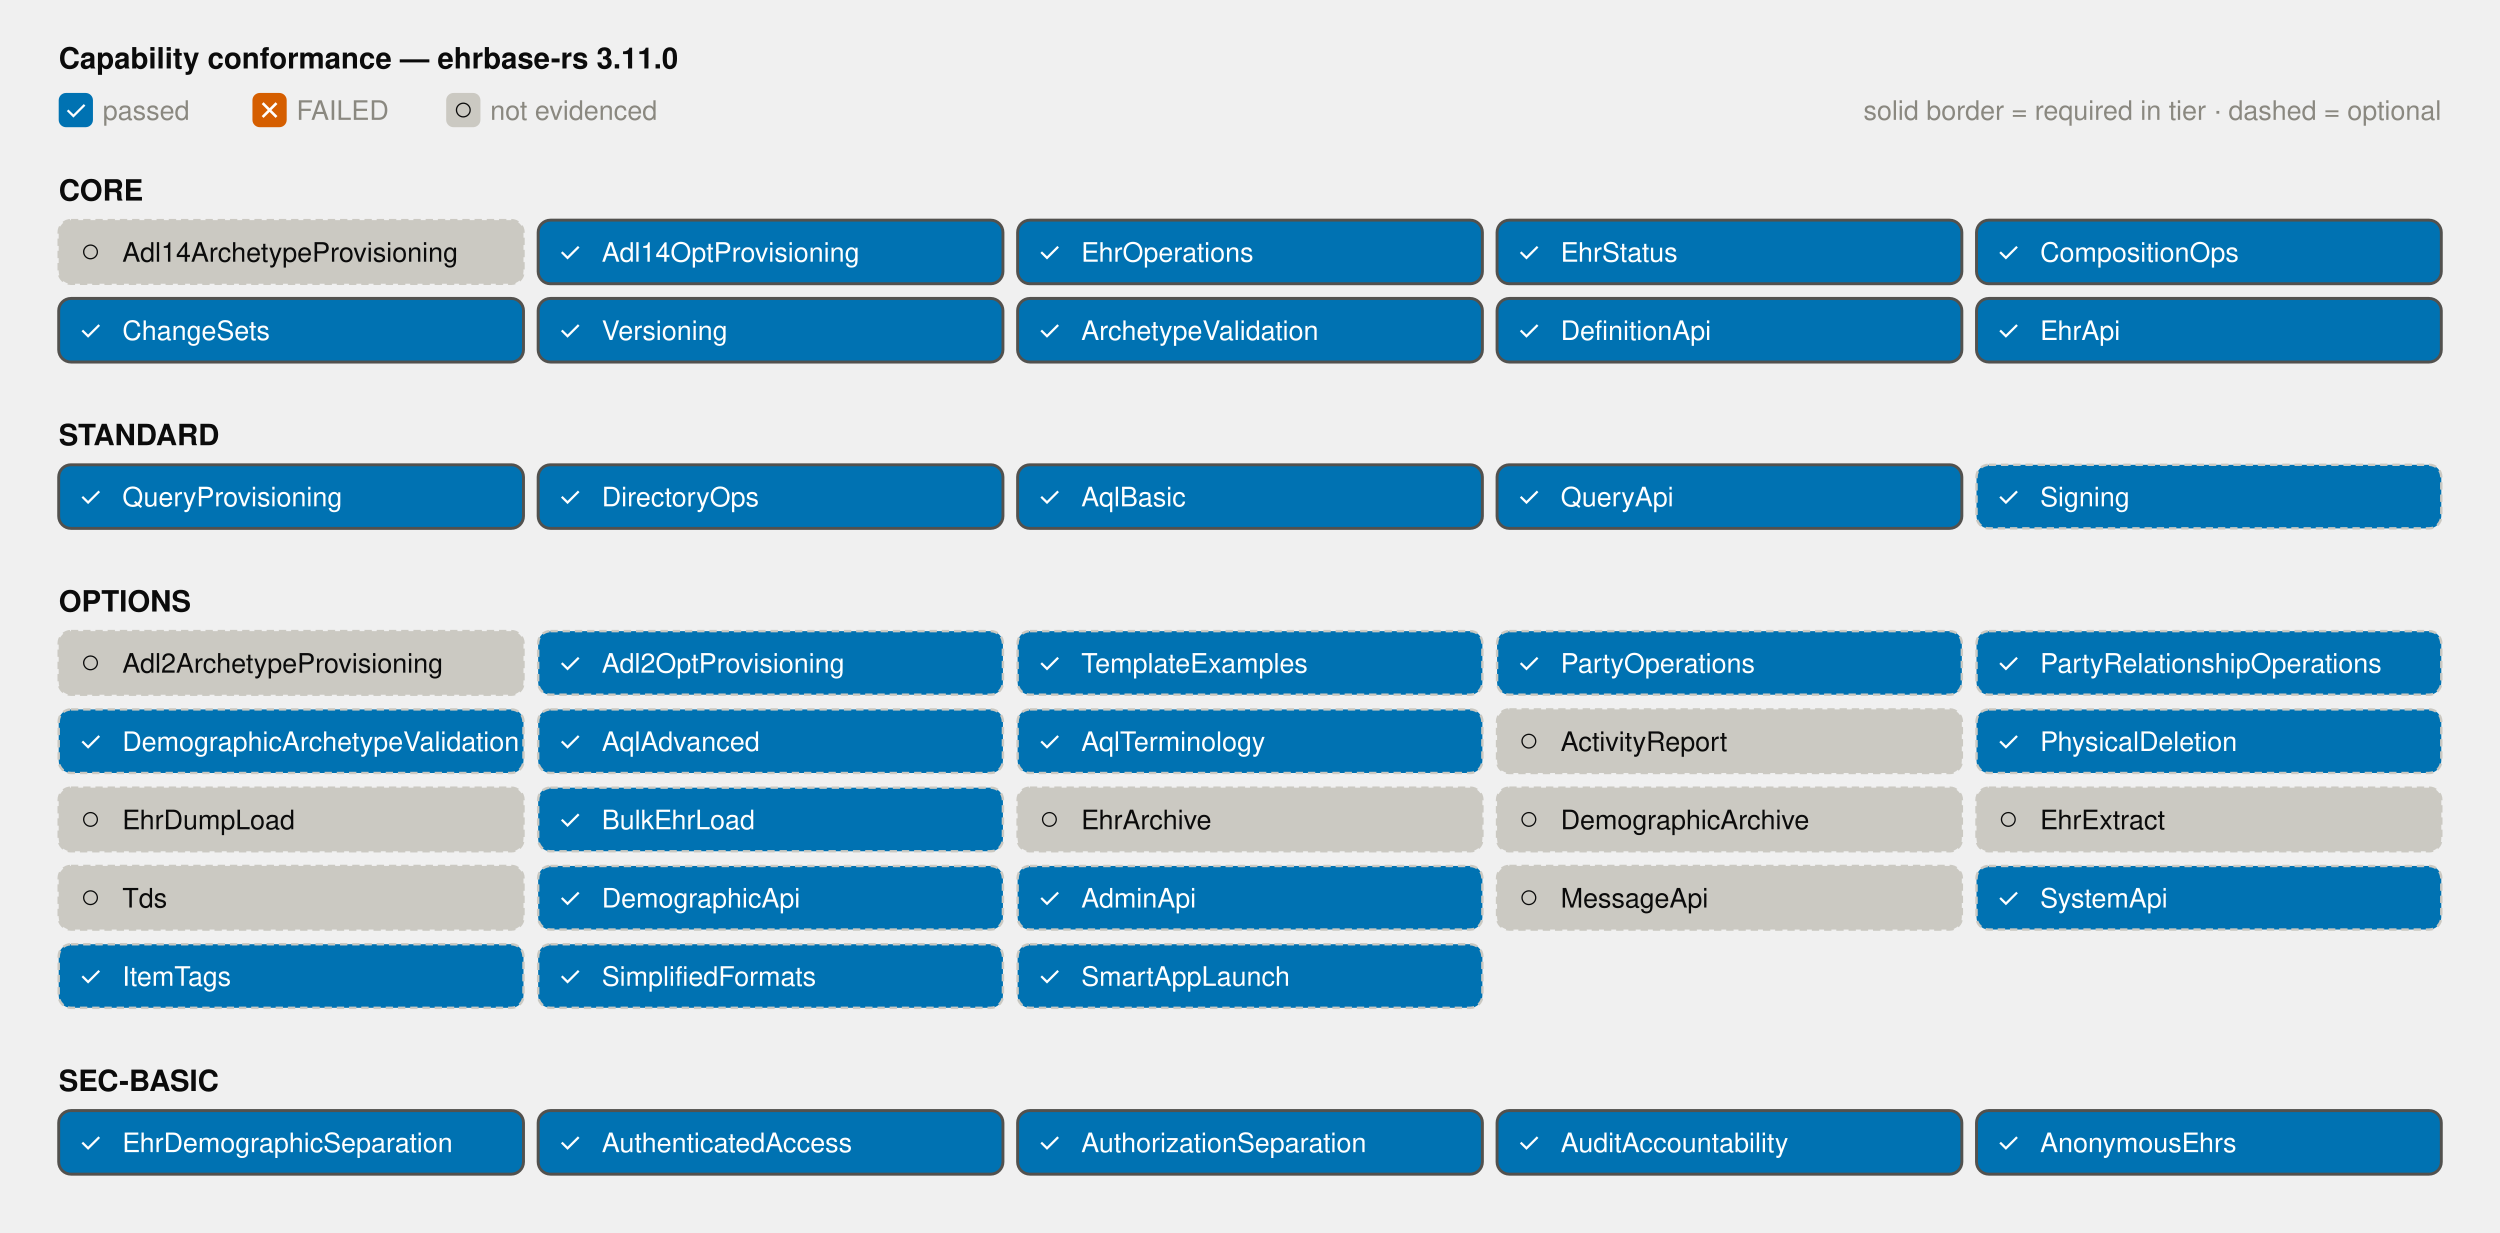
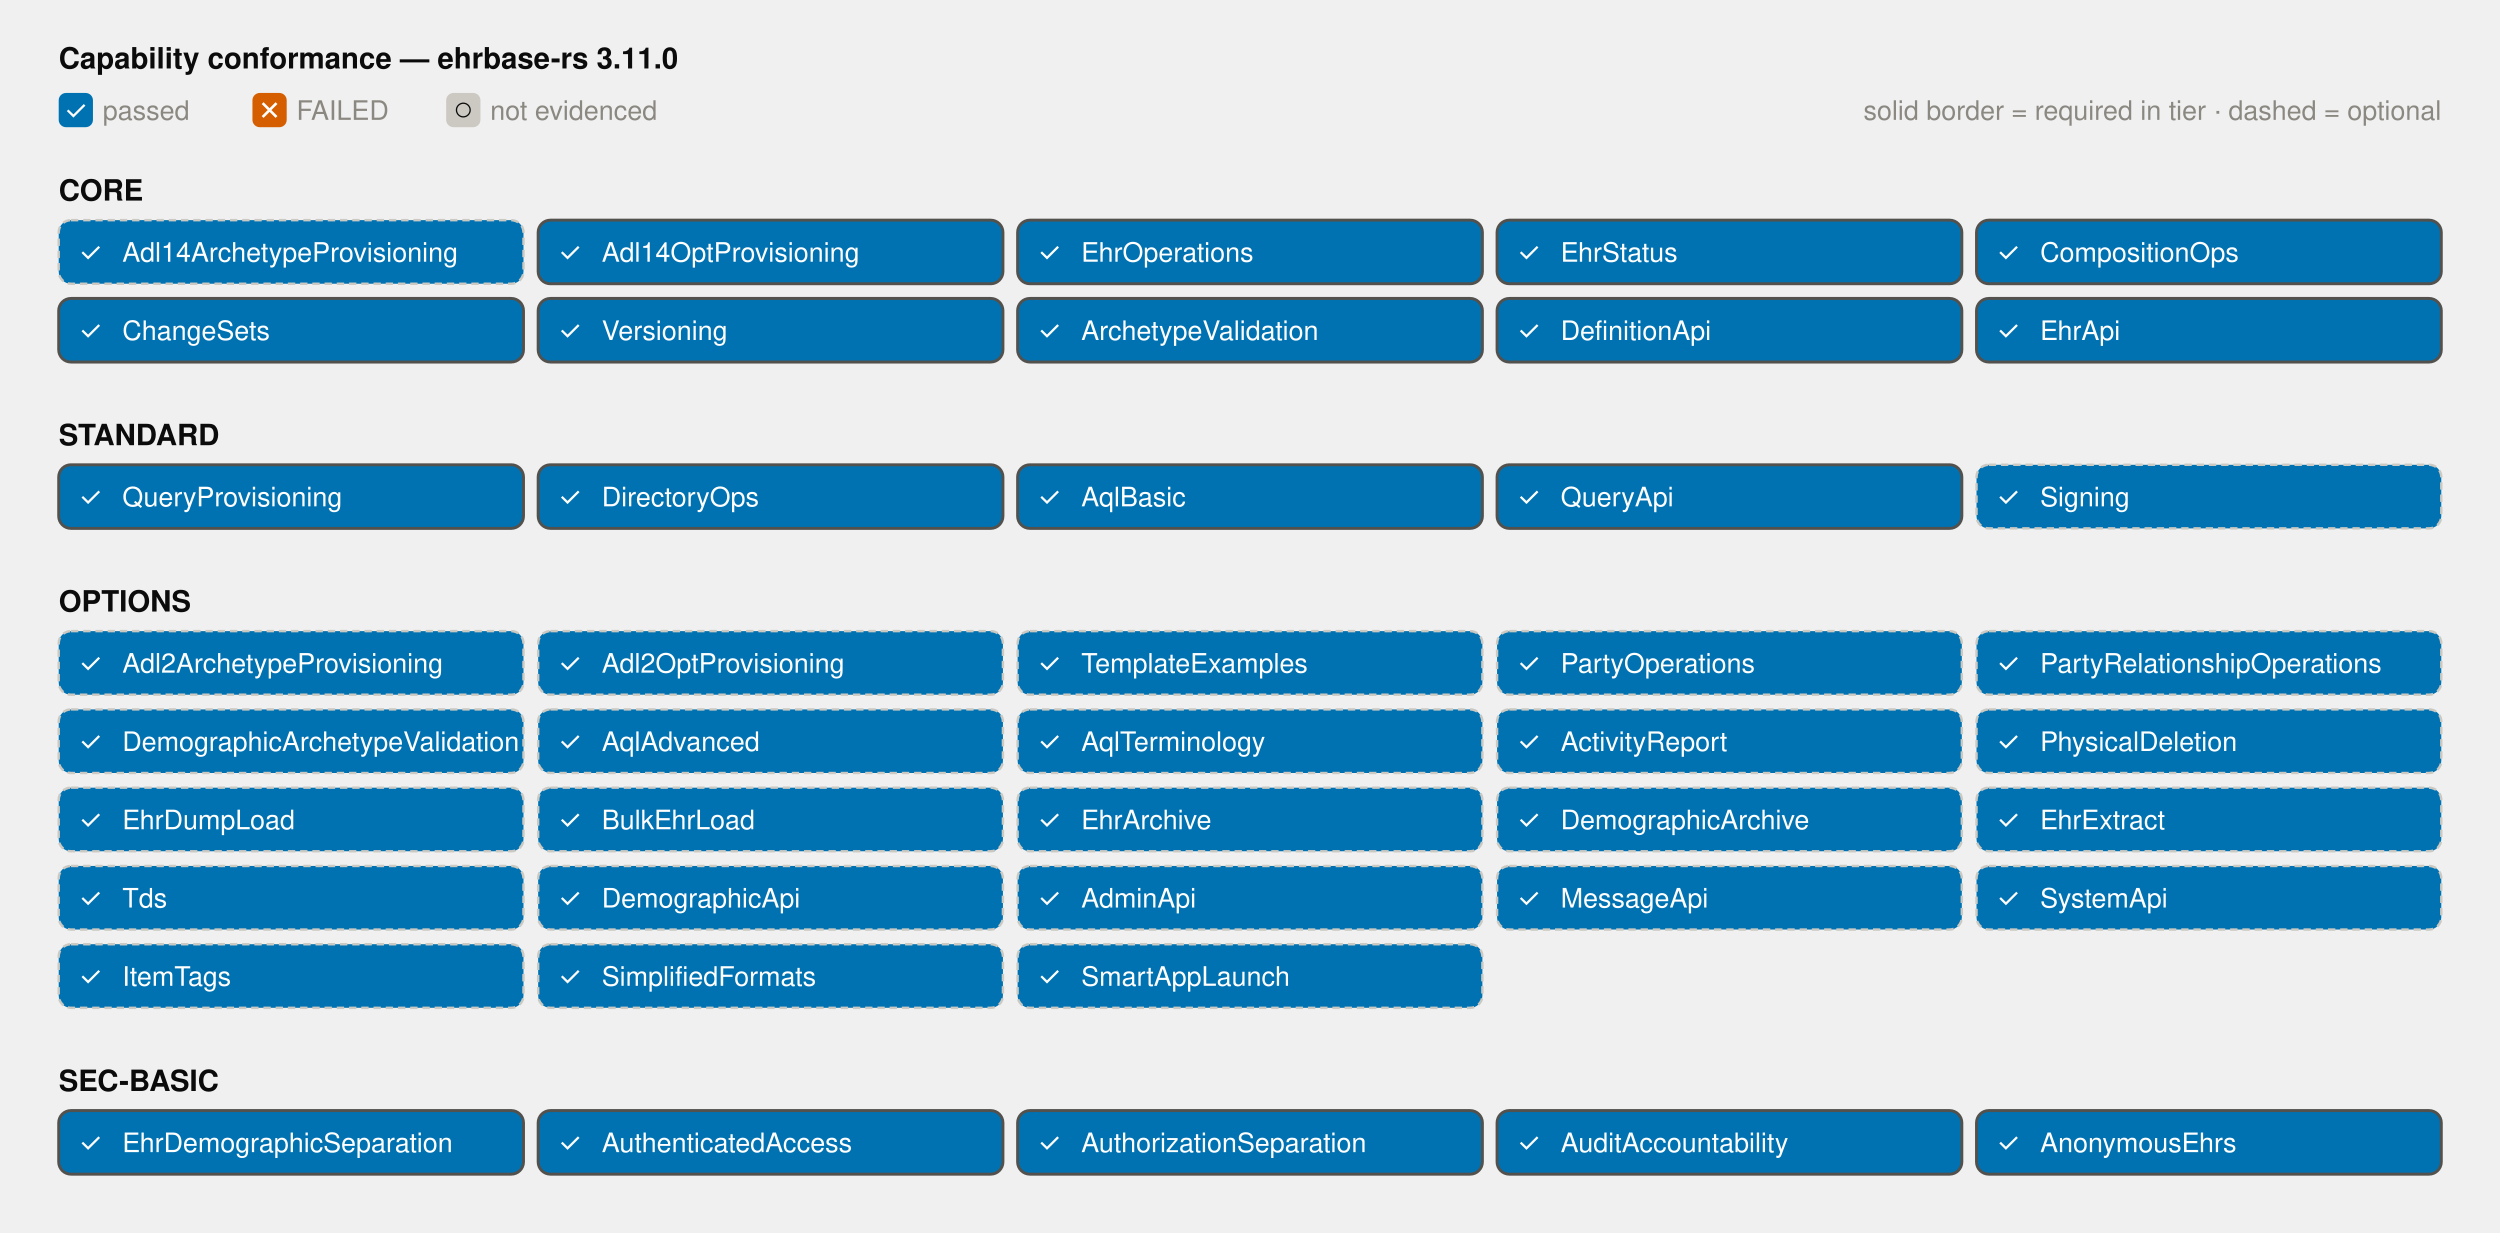
<svg xmlns="http://www.w3.org/2000/svg" viewBox="0 0 1022 504" width="1022" height="504" role="img">
  <style>
text { fill: #52514e; font: 12px -apple-system, 'Segoe UI', Helvetica, Arial, sans-serif; }
.title { fill: #0b0b0b; font-weight: 600; }
.muted { fill: #8a8880; font-size: 11px; }
.grid { stroke: #e4e2dd; stroke-width: 1; }
.cell-label { fill: #ffffff; font-size: 11px; }
.cell-label-dim { fill: #0b0b0b; font-size: 11px; }
.ev-passed { fill: #0072b2; }
.ev-failed { fill: #d55e00; }
.ev-inconclusive { fill: #e69f00; }
.ev-not-evidenced { fill: #cbc9c2; }
.cell-required { stroke: #52514e; stroke-width: 1.2; }
.cell-optional { stroke: #cbc9c2; stroke-width: 1; stroke-dasharray: 3 2; }
.bar-passed { fill: #0072b2; }
.bar-failed { fill: #d55e00; }
.bar-errored { fill: #e69f00; }
.bar-na { fill: #cbc9c2; }
.seg-label { fill: #ffffff; font-size: 10.5px; }
.seg-label-dim { fill: #0b0b0b; font-size: 10.5px; }
@media (prefers-color-scheme: dark) {
text { fill: #c3c2b7; }
.title { fill: #ffffff; }
.muted { fill: #8f8e85; }
.grid { stroke: #3a3a38; }
.cell-label { fill: #ffffff; }
.cell-label-dim { fill: #e8e6e0; }
.ev-passed { fill: #3987e5; }
.ev-failed { fill: #e5484d; }
.ev-inconclusive { fill: #f5a623; }
.ev-not-evidenced { fill: #4a4a47; }
.cell-required { stroke: #c3c2b7; }
.cell-optional { stroke: #4a4a47; }
.bar-passed { fill: #3987e5; }
.bar-failed { fill: #e5484d; }
.bar-errored { fill: #d9a514; }
.bar-na { fill: #4a4a47; }
.seg-label-dim { fill: #e8e6e0; }
}
</style>
  <text x="24" y="28" class="title">Capability conformance — ehrbase-rs 3.11.0</text>
  <rect x="24" y="38" width="14" height="14" rx="3" class="ev-passed" />
  <text x="31" y="49" class="cell-label" text-anchor="middle" font-size="10">✓</text>
  <text x="42" y="49" class="muted">passed</text>
  <rect x="103.2" y="38" width="14" height="14" rx="3" class="ev-failed" />
  <text x="110.2" y="49" class="cell-label" text-anchor="middle" font-size="10">✕</text>
  <text x="121.2" y="49" class="muted">FAILED</text>
  <rect x="182.4" y="38" width="14" height="14" rx="3" class="ev-not-evidenced" />
  <text x="189.4" y="49" class="cell-label-dim" text-anchor="middle" font-size="10">○</text>
  <text x="200.4" y="49" class="muted">not evidenced</text>
  <text x="998" y="49" class="muted" text-anchor="end">solid border = required in tier · dashed = optional</text>
  <text x="24" y="82" class="title" font-size="12">CORE</text>
-   <rect x="24" y="90" width="190" height="26" rx="5" class="ev-not-evidenced cell-optional" />
-   <text x="37" y="107" class="cell-label-dim" text-anchor="middle">○</text>
-   <text x="50" y="107" class="cell-label-dim sm">Adl14ArchetypeProvisioning</text>
+   <rect x="24" y="90" width="190" height="26" rx="5" class="ev-passed cell-optional" />
+   <text x="37" y="107" class="cell-label" text-anchor="middle">✓</text>
+   <text x="50" y="107" class="cell-label sm">Adl14ArchetypeProvisioning</text>
  <rect x="220" y="90" width="190" height="26" rx="5" class="ev-passed cell-required" />
  <text x="233" y="107" class="cell-label" text-anchor="middle">✓</text>
  <text x="246" y="107" class="cell-label">Adl14OptProvisioning</text>
  <rect x="416" y="90" width="190" height="26" rx="5" class="ev-passed cell-required" />
  <text x="429" y="107" class="cell-label" text-anchor="middle">✓</text>
  <text x="442" y="107" class="cell-label">EhrOperations</text>
  <rect x="612" y="90" width="190" height="26" rx="5" class="ev-passed cell-required" />
  <text x="625" y="107" class="cell-label" text-anchor="middle">✓</text>
  <text x="638" y="107" class="cell-label">EhrStatus</text>
  <rect x="808" y="90" width="190" height="26" rx="5" class="ev-passed cell-required" />
  <text x="821" y="107" class="cell-label" text-anchor="middle">✓</text>
  <text x="834" y="107" class="cell-label">CompositionOps</text>
  <rect x="24" y="122" width="190" height="26" rx="5" class="ev-passed cell-required" />
  <text x="37" y="139" class="cell-label" text-anchor="middle">✓</text>
  <text x="50" y="139" class="cell-label">ChangeSets</text>
  <rect x="220" y="122" width="190" height="26" rx="5" class="ev-passed cell-required" />
  <text x="233" y="139" class="cell-label" text-anchor="middle">✓</text>
  <text x="246" y="139" class="cell-label">Versioning</text>
  <rect x="416" y="122" width="190" height="26" rx="5" class="ev-passed cell-required" />
  <text x="429" y="139" class="cell-label" text-anchor="middle">✓</text>
  <text x="442" y="139" class="cell-label">ArchetypeValidation</text>
  <rect x="612" y="122" width="190" height="26" rx="5" class="ev-passed cell-required" />
  <text x="625" y="139" class="cell-label" text-anchor="middle">✓</text>
  <text x="638" y="139" class="cell-label">DefinitionApi</text>
  <rect x="808" y="122" width="190" height="26" rx="5" class="ev-passed cell-required" />
  <text x="821" y="139" class="cell-label" text-anchor="middle">✓</text>
  <text x="834" y="139" class="cell-label">EhrApi</text>
  <text x="24" y="182" class="title" font-size="12">STANDARD</text>
  <rect x="24" y="190" width="190" height="26" rx="5" class="ev-passed cell-required" />
  <text x="37" y="207" class="cell-label" text-anchor="middle">✓</text>
  <text x="50" y="207" class="cell-label">QueryProvisioning</text>
  <rect x="220" y="190" width="190" height="26" rx="5" class="ev-passed cell-required" />
  <text x="233" y="207" class="cell-label" text-anchor="middle">✓</text>
  <text x="246" y="207" class="cell-label">DirectoryOps</text>
  <rect x="416" y="190" width="190" height="26" rx="5" class="ev-passed cell-required" />
  <text x="429" y="207" class="cell-label" text-anchor="middle">✓</text>
  <text x="442" y="207" class="cell-label">AqlBasic</text>
  <rect x="612" y="190" width="190" height="26" rx="5" class="ev-passed cell-required" />
  <text x="625" y="207" class="cell-label" text-anchor="middle">✓</text>
  <text x="638" y="207" class="cell-label">QueryApi</text>
  <rect x="808" y="190" width="190" height="26" rx="5" class="ev-passed cell-optional" />
  <text x="821" y="207" class="cell-label" text-anchor="middle">✓</text>
  <text x="834" y="207" class="cell-label">Signing</text>
  <text x="24" y="250" class="title" font-size="12">OPTIONS</text>
-   <rect x="24" y="258" width="190" height="26" rx="5" class="ev-not-evidenced cell-optional" />
-   <text x="37" y="275" class="cell-label-dim" text-anchor="middle">○</text>
-   <text x="50" y="275" class="cell-label-dim sm">Adl2ArchetypeProvisioning</text>
+   <rect x="24" y="258" width="190" height="26" rx="5" class="ev-passed cell-optional" />
+   <text x="37" y="275" class="cell-label" text-anchor="middle">✓</text>
+   <text x="50" y="275" class="cell-label sm">Adl2ArchetypeProvisioning</text>
  <rect x="220" y="258" width="190" height="26" rx="5" class="ev-passed cell-optional" />
  <text x="233" y="275" class="cell-label" text-anchor="middle">✓</text>
  <text x="246" y="275" class="cell-label">Adl2OptProvisioning</text>
  <rect x="416" y="258" width="190" height="26" rx="5" class="ev-passed cell-optional" />
  <text x="429" y="275" class="cell-label" text-anchor="middle">✓</text>
  <text x="442" y="275" class="cell-label">TemplateExamples</text>
  <rect x="612" y="258" width="190" height="26" rx="5" class="ev-passed cell-optional" />
  <text x="625" y="275" class="cell-label" text-anchor="middle">✓</text>
  <text x="638" y="275" class="cell-label">PartyOperations</text>
  <rect x="808" y="258" width="190" height="26" rx="5" class="ev-passed cell-optional" />
  <text x="821" y="275" class="cell-label" text-anchor="middle">✓</text>
  <text x="834" y="275" class="cell-label sm">PartyRelationshipOperations</text>
  <rect x="24" y="290" width="190" height="26" rx="5" class="ev-passed cell-optional" />
  <text x="37" y="307" class="cell-label" text-anchor="middle">✓</text>
  <text x="50" y="307" class="cell-label sm">DemographicArchetypeValidation</text>
  <rect x="220" y="290" width="190" height="26" rx="5" class="ev-passed cell-optional" />
  <text x="233" y="307" class="cell-label" text-anchor="middle">✓</text>
  <text x="246" y="307" class="cell-label">AqlAdvanced</text>
  <rect x="416" y="290" width="190" height="26" rx="5" class="ev-passed cell-optional" />
  <text x="429" y="307" class="cell-label" text-anchor="middle">✓</text>
  <text x="442" y="307" class="cell-label">AqlTerminology</text>
-   <rect x="612" y="290" width="190" height="26" rx="5" class="ev-not-evidenced cell-optional" />
-   <text x="625" y="307" class="cell-label-dim" text-anchor="middle">○</text>
-   <text x="638" y="307" class="cell-label-dim">ActivityReport</text>
+   <rect x="612" y="290" width="190" height="26" rx="5" class="ev-passed cell-optional" />
+   <text x="625" y="307" class="cell-label" text-anchor="middle">✓</text>
+   <text x="638" y="307" class="cell-label">ActivityReport</text>
  <rect x="808" y="290" width="190" height="26" rx="5" class="ev-passed cell-optional" />
  <text x="821" y="307" class="cell-label" text-anchor="middle">✓</text>
  <text x="834" y="307" class="cell-label">PhysicalDeletion</text>
-   <rect x="24" y="322" width="190" height="26" rx="5" class="ev-not-evidenced cell-optional" />
-   <text x="37" y="339" class="cell-label-dim" text-anchor="middle">○</text>
-   <text x="50" y="339" class="cell-label-dim">EhrDumpLoad</text>
+   <rect x="24" y="322" width="190" height="26" rx="5" class="ev-passed cell-optional" />
+   <text x="37" y="339" class="cell-label" text-anchor="middle">✓</text>
+   <text x="50" y="339" class="cell-label">EhrDumpLoad</text>
  <rect x="220" y="322" width="190" height="26" rx="5" class="ev-passed cell-optional" />
  <text x="233" y="339" class="cell-label" text-anchor="middle">✓</text>
  <text x="246" y="339" class="cell-label">BulkEhrLoad</text>
-   <rect x="416" y="322" width="190" height="26" rx="5" class="ev-not-evidenced cell-optional" />
-   <text x="429" y="339" class="cell-label-dim" text-anchor="middle">○</text>
-   <text x="442" y="339" class="cell-label-dim">EhrArchive</text>
-   <rect x="612" y="322" width="190" height="26" rx="5" class="ev-not-evidenced cell-optional" />
-   <text x="625" y="339" class="cell-label-dim" text-anchor="middle">○</text>
-   <text x="638" y="339" class="cell-label-dim">DemographicArchive</text>
-   <rect x="808" y="322" width="190" height="26" rx="5" class="ev-not-evidenced cell-optional" />
-   <text x="821" y="339" class="cell-label-dim" text-anchor="middle">○</text>
-   <text x="834" y="339" class="cell-label-dim">EhrExtract</text>
-   <rect x="24" y="354" width="190" height="26" rx="5" class="ev-not-evidenced cell-optional" />
-   <text x="37" y="371" class="cell-label-dim" text-anchor="middle">○</text>
-   <text x="50" y="371" class="cell-label-dim">Tds</text>
+   <rect x="416" y="322" width="190" height="26" rx="5" class="ev-passed cell-optional" />
+   <text x="429" y="339" class="cell-label" text-anchor="middle">✓</text>
+   <text x="442" y="339" class="cell-label">EhrArchive</text>
+   <rect x="612" y="322" width="190" height="26" rx="5" class="ev-passed cell-optional" />
+   <text x="625" y="339" class="cell-label" text-anchor="middle">✓</text>
+   <text x="638" y="339" class="cell-label">DemographicArchive</text>
+   <rect x="808" y="322" width="190" height="26" rx="5" class="ev-passed cell-optional" />
+   <text x="821" y="339" class="cell-label" text-anchor="middle">✓</text>
+   <text x="834" y="339" class="cell-label">EhrExtract</text>
+   <rect x="24" y="354" width="190" height="26" rx="5" class="ev-passed cell-optional" />
+   <text x="37" y="371" class="cell-label" text-anchor="middle">✓</text>
+   <text x="50" y="371" class="cell-label">Tds</text>
  <rect x="220" y="354" width="190" height="26" rx="5" class="ev-passed cell-optional" />
  <text x="233" y="371" class="cell-label" text-anchor="middle">✓</text>
  <text x="246" y="371" class="cell-label">DemographicApi</text>
  <rect x="416" y="354" width="190" height="26" rx="5" class="ev-passed cell-optional" />
  <text x="429" y="371" class="cell-label" text-anchor="middle">✓</text>
  <text x="442" y="371" class="cell-label">AdminApi</text>
-   <rect x="612" y="354" width="190" height="26" rx="5" class="ev-not-evidenced cell-optional" />
-   <text x="625" y="371" class="cell-label-dim" text-anchor="middle">○</text>
-   <text x="638" y="371" class="cell-label-dim">MessageApi</text>
+   <rect x="612" y="354" width="190" height="26" rx="5" class="ev-passed cell-optional" />
+   <text x="625" y="371" class="cell-label" text-anchor="middle">✓</text>
+   <text x="638" y="371" class="cell-label">MessageApi</text>
  <rect x="808" y="354" width="190" height="26" rx="5" class="ev-passed cell-optional" />
  <text x="821" y="371" class="cell-label" text-anchor="middle">✓</text>
  <text x="834" y="371" class="cell-label">SystemApi</text>
  <rect x="24" y="386" width="190" height="26" rx="5" class="ev-passed cell-optional" />
  <text x="37" y="403" class="cell-label" text-anchor="middle">✓</text>
  <text x="50" y="403" class="cell-label">ItemTags</text>
  <rect x="220" y="386" width="190" height="26" rx="5" class="ev-passed cell-optional" />
  <text x="233" y="403" class="cell-label" text-anchor="middle">✓</text>
  <text x="246" y="403" class="cell-label">SimplifiedFormats</text>
  <rect x="416" y="386" width="190" height="26" rx="5" class="ev-passed cell-optional" />
  <text x="429" y="403" class="cell-label" text-anchor="middle">✓</text>
  <text x="442" y="403" class="cell-label">SmartAppLaunch</text>
  <text x="24" y="446" class="title" font-size="12">SEC-BASIC</text>
  <rect x="24" y="454" width="190" height="26" rx="5" class="ev-passed cell-required" />
  <text x="37" y="471" class="cell-label" text-anchor="middle">✓</text>
  <text x="50" y="471" class="cell-label">EhrDemographicSeparation</text>
  <rect x="220" y="454" width="190" height="26" rx="5" class="ev-passed cell-required" />
  <text x="233" y="471" class="cell-label" text-anchor="middle">✓</text>
  <text x="246" y="471" class="cell-label">AuthenticatedAccess</text>
  <rect x="416" y="454" width="190" height="26" rx="5" class="ev-passed cell-required" />
  <text x="429" y="471" class="cell-label" text-anchor="middle">✓</text>
  <text x="442" y="471" class="cell-label">AuthorizationSeparation</text>
  <rect x="612" y="454" width="190" height="26" rx="5" class="ev-passed cell-required" />
  <text x="625" y="471" class="cell-label" text-anchor="middle">✓</text>
  <text x="638" y="471" class="cell-label">AuditAccountability</text>
  <rect x="808" y="454" width="190" height="26" rx="5" class="ev-passed cell-required" />
  <text x="821" y="471" class="cell-label" text-anchor="middle">✓</text>
  <text x="834" y="471" class="cell-label">AnonymousEhrs</text>
</svg>
